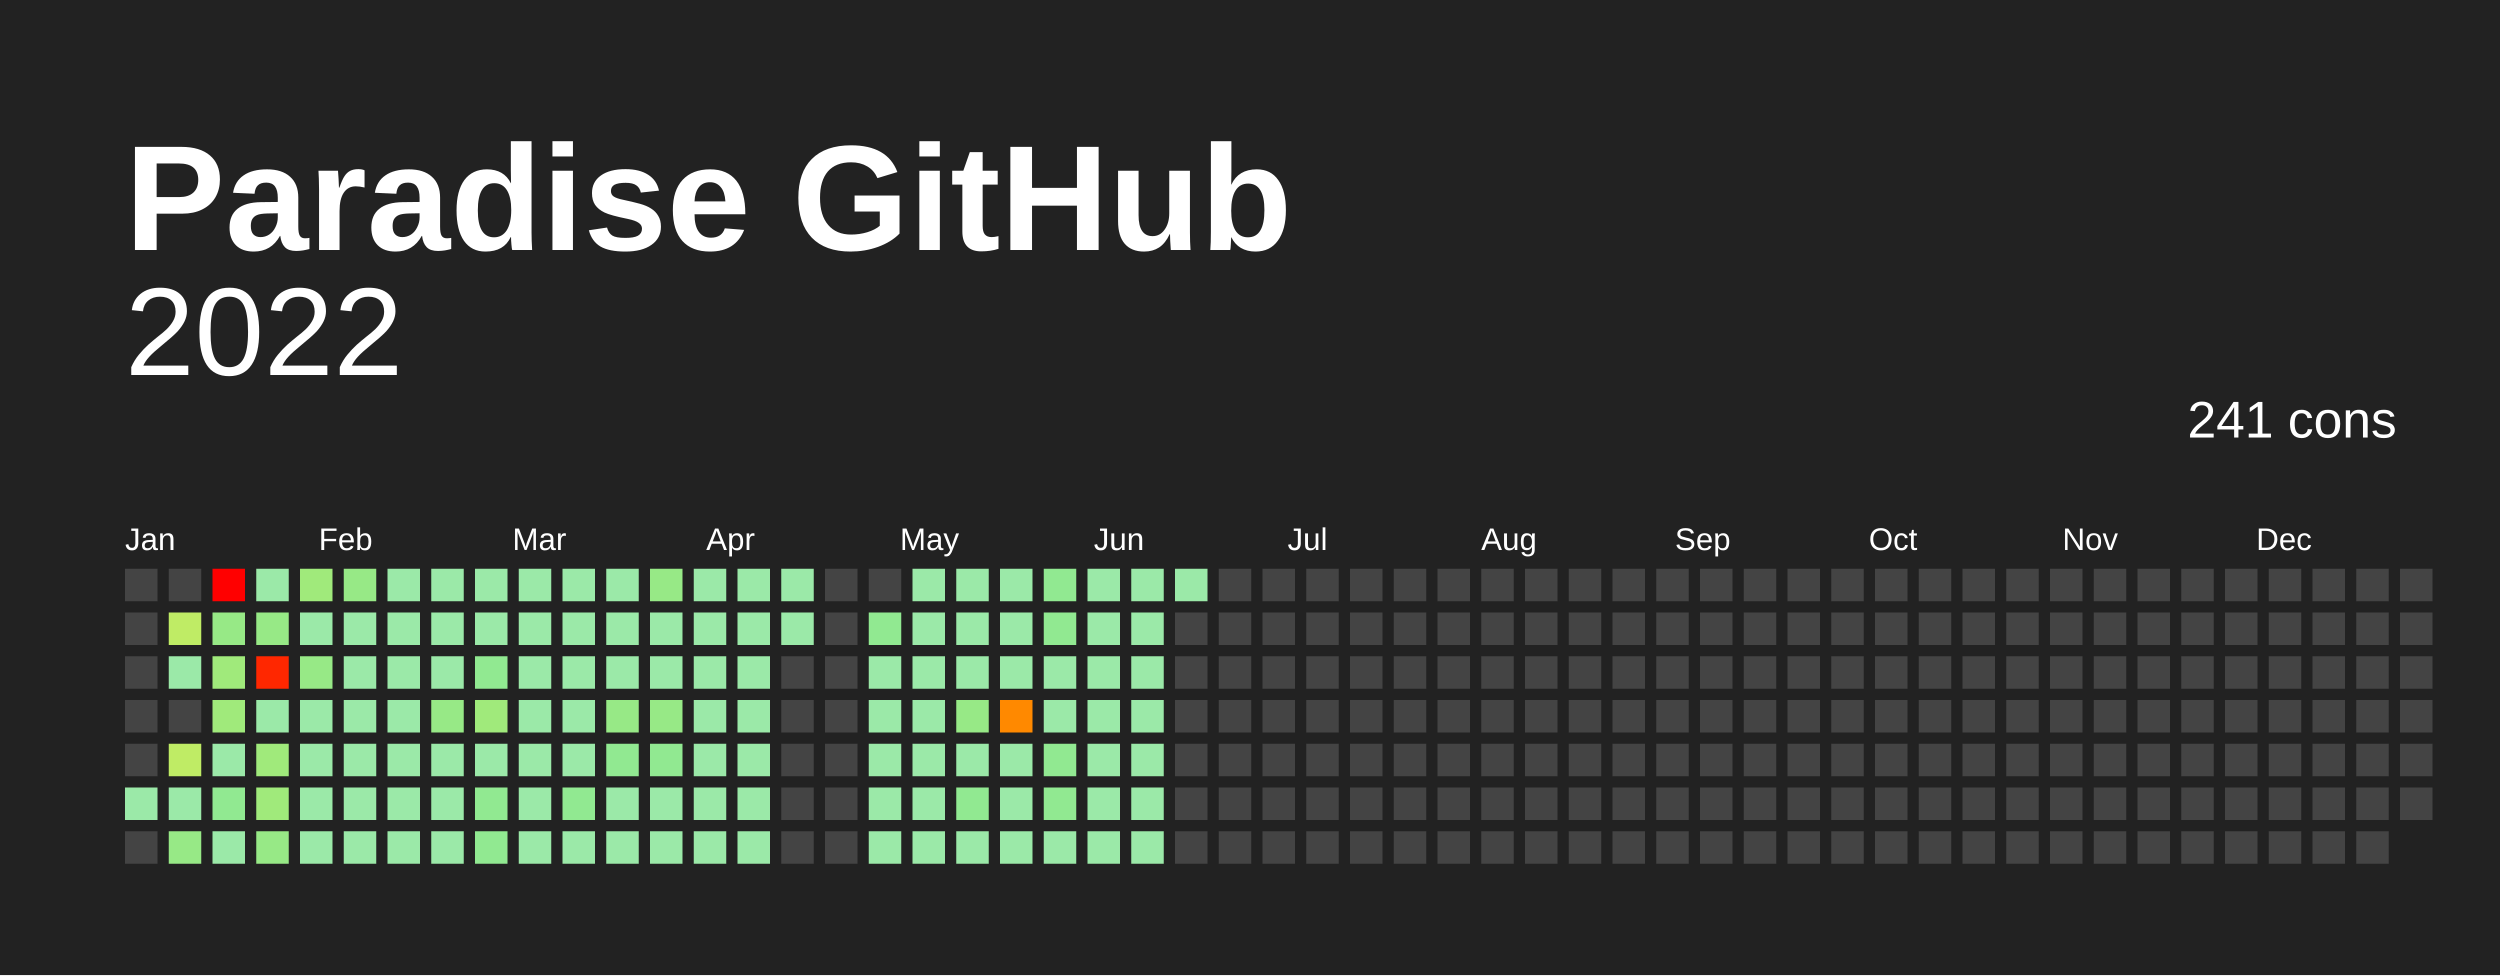
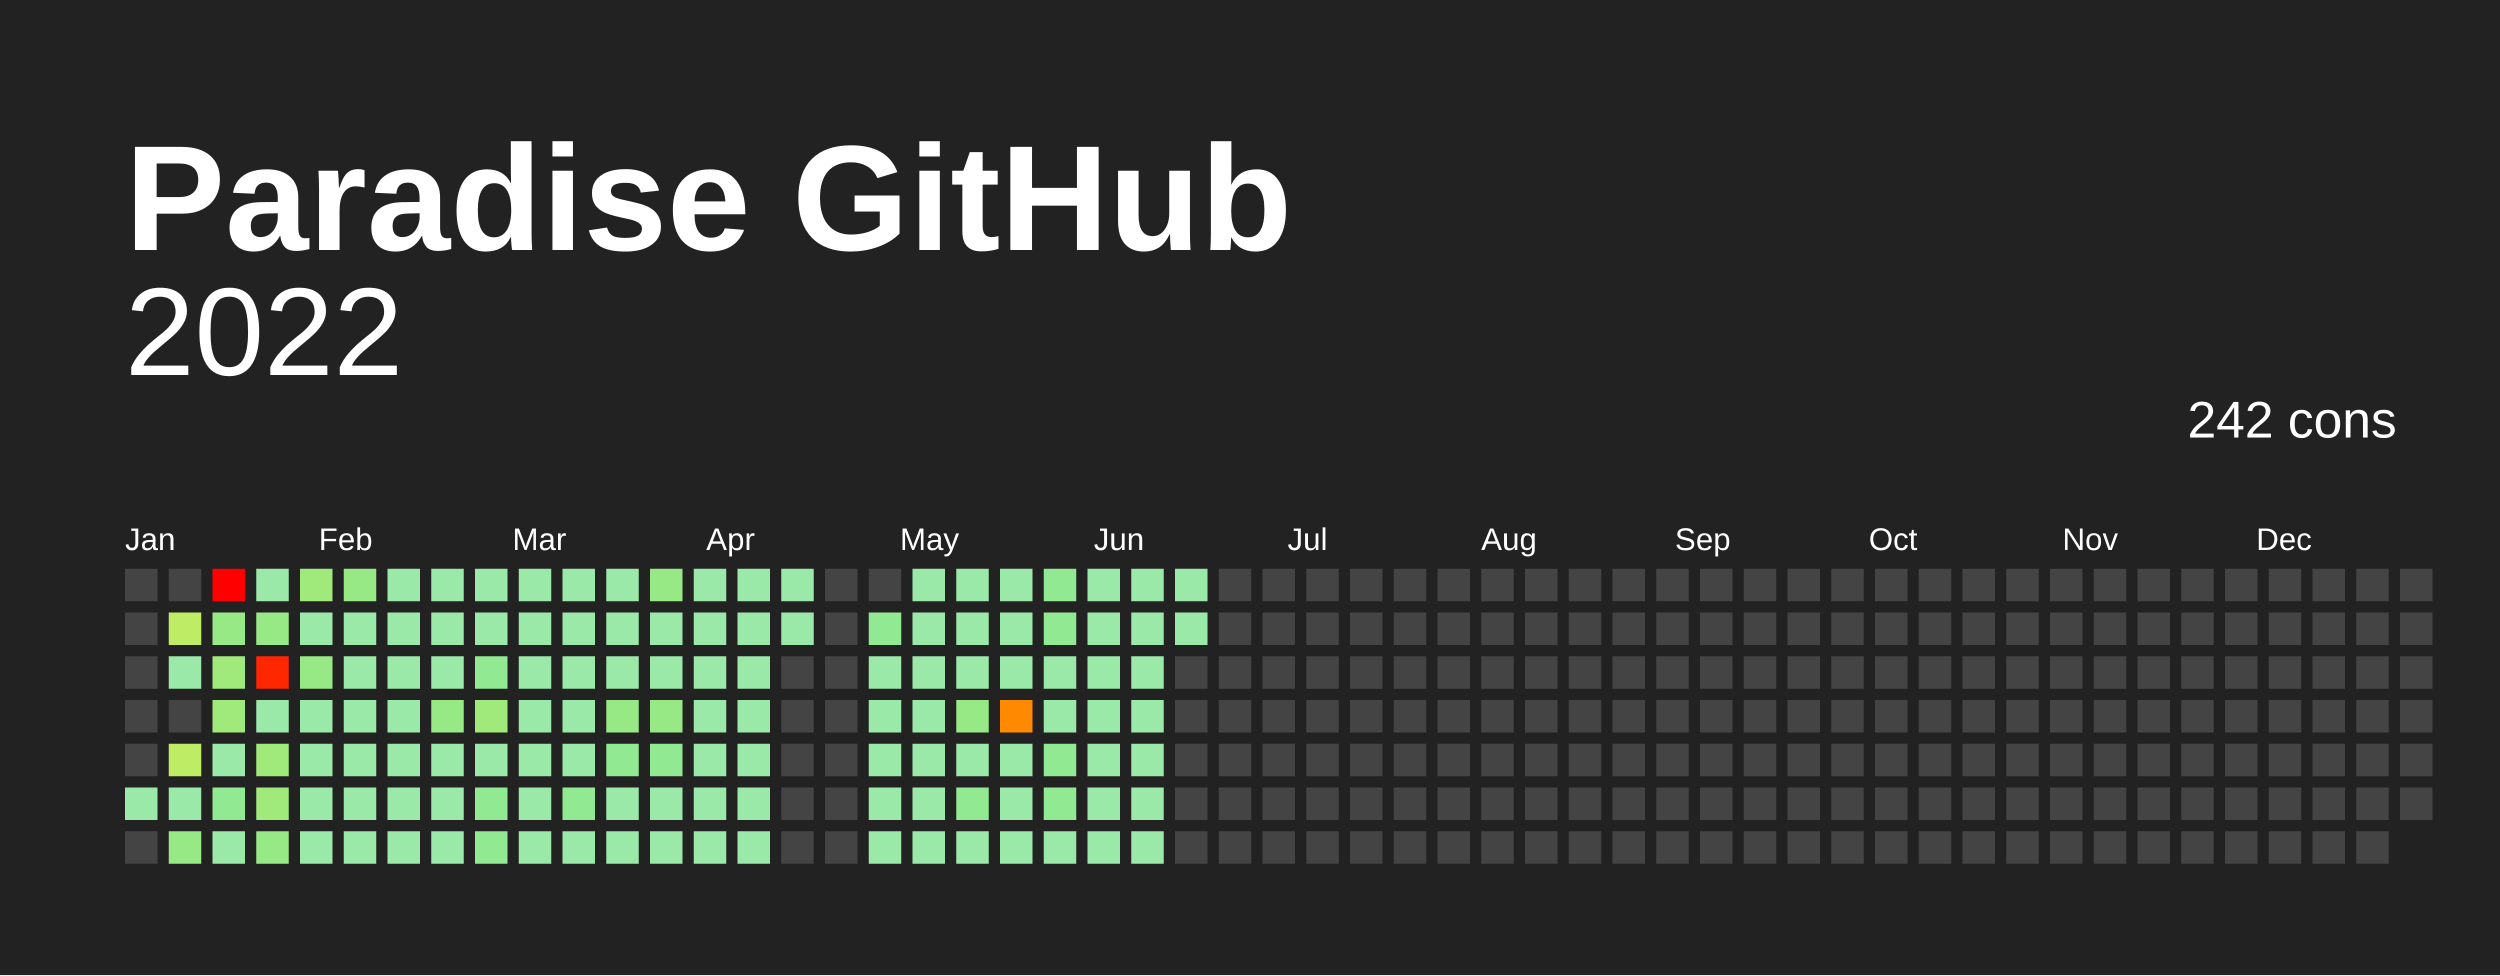
<svg xmlns="http://www.w3.org/2000/svg" baseProfile="full" height="78mm" version="1.1" viewBox="0,0,200,78" width="200mm">
  <defs />
  <rect fill="#222222" height="78" width="200" x="0" y="0" />
  <text fill="#FFFFFF" style="font-size:12px; font-family:Arial; font-weight:bold;" x="10" y="20">Paradise GitHub</text>
  <text alignment-baseline="hanging" fill="#FFFFFF" style="font-size:10.0px; font-family:Arial;" x="10" y="30">2022</text>
-   <text alignment-baseline="hanging" fill="#FFFFFF" style="font-size:4.125px; font-family:Arial;" x="175" y="35">241 cons</text>
+   <text alignment-baseline="hanging" fill="#FFFFFF" style="font-size:4.125px; font-family:Arial;" x="175" y="35">242 cons</text>
  <text fill="#FFFFFF" style="font-size:2.5px; font-family:Arial" x="10.0" y="44">Jan</text>
  <text fill="#FFFFFF" style="font-size:2.5px; font-family:Arial" x="25.5" y="44">Feb</text>
  <text fill="#FFFFFF" style="font-size:2.5px; font-family:Arial" x="41.0" y="44">Mar</text>
  <text fill="#FFFFFF" style="font-size:2.5px; font-family:Arial" x="56.5" y="44">Apr</text>
  <text fill="#FFFFFF" style="font-size:2.5px; font-family:Arial" x="72.0" y="44">May</text>
  <text fill="#FFFFFF" style="font-size:2.5px; font-family:Arial" x="87.5" y="44">Jun</text>
  <text fill="#FFFFFF" style="font-size:2.5px; font-family:Arial" x="103.0" y="44">Jul</text>
  <text fill="#FFFFFF" style="font-size:2.5px; font-family:Arial" x="118.5" y="44">Aug</text>
  <text fill="#FFFFFF" style="font-size:2.5px; font-family:Arial" x="134.0" y="44">Sep</text>
  <text fill="#FFFFFF" style="font-size:2.5px; font-family:Arial" x="149.5" y="44">Oct</text>
  <text fill="#FFFFFF" style="font-size:2.5px; font-family:Arial" x="165.0" y="44">Nov</text>
  <text fill="#FFFFFF" style="font-size:2.5px; font-family:Arial" x="180.5" y="44">Dec</text>
  <rect fill="#444444" height="2.6" width="2.6" x="10.0" y="45.5" />
  <rect fill="#444444" height="2.6" width="2.6" x="10.0" y="49.0" />
  <rect fill="#444444" height="2.6" width="2.6" x="10.0" y="52.5" />
  <rect fill="#444444" height="2.6" width="2.6" x="10.0" y="56.0" />
  <rect fill="#444444" height="2.6" width="2.6" x="10.0" y="59.5" />
  <rect fill="#9be9a8" height="2.6" width="2.6" x="10.0" y="63.0" />
  <rect fill="#444444" height="2.6" width="2.6" x="10.0" y="66.5" />
  <rect fill="#444444" height="2.6" width="2.6" x="13.5" y="45.5" />
  <rect fill="#bfec65" height="2.6" width="2.6" x="13.5" y="49.0" />
  <rect fill="#9be9a8" height="2.6" width="2.6" x="13.5" y="52.5" />
  <rect fill="#444444" height="2.6" width="2.6" x="13.5" y="56.0" />
  <rect fill="#bfec65" height="2.6" width="2.6" x="13.5" y="59.5" />
  <rect fill="#9be9a8" height="2.6" width="2.6" x="13.5" y="63.0" />
  <rect fill="#97e986" height="2.6" width="2.6" x="13.5" y="66.5" />
  <rect fill="red" height="2.6" width="2.6" x="17.0" y="45.5" />
  <rect fill="#97e986" height="2.6" width="2.6" x="17.0" y="49.0" />
  <rect fill="#a0ea7b" height="2.6" width="2.6" x="17.0" y="52.5" />
  <rect fill="#a0ea7b" height="2.6" width="2.6" x="17.0" y="56.0" />
  <rect fill="#9be9a8" height="2.6" width="2.6" x="17.0" y="59.5" />
  <rect fill="#91e991" height="2.6" width="2.6" x="17.0" y="63.0" />
  <rect fill="#9be9a8" height="2.6" width="2.6" x="17.0" y="66.5" />
  <rect fill="#9be9a8" height="2.6" width="2.6" x="20.5" y="45.5" />
  <rect fill="#97e986" height="2.6" width="2.6" x="20.5" y="49.0" />
  <rect fill="#ff2700" height="2.6" width="2.6" x="20.5" y="52.5" />
  <rect fill="#9be9a8" height="2.6" width="2.6" x="20.5" y="56.0" />
  <rect fill="#a0ea7b" height="2.6" width="2.6" x="20.5" y="59.5" />
  <rect fill="#a0ea7b" height="2.6" width="2.6" x="20.5" y="63.0" />
  <rect fill="#97e986" height="2.6" width="2.6" x="20.5" y="66.5" />
  <rect fill="#a0ea7b" height="2.6" width="2.6" x="24.0" y="45.5" />
  <rect fill="#9be9a8" height="2.6" width="2.6" x="24.0" y="49.0" />
  <rect fill="#97e986" height="2.6" width="2.6" x="24.0" y="52.5" />
  <rect fill="#9be9a8" height="2.6" width="2.6" x="24.0" y="56.0" />
  <rect fill="#9be9a8" height="2.6" width="2.6" x="24.0" y="59.5" />
  <rect fill="#9be9a8" height="2.6" width="2.6" x="24.0" y="63.0" />
  <rect fill="#9be9a8" height="2.6" width="2.6" x="24.0" y="66.5" />
  <rect fill="#97e986" height="2.6" width="2.6" x="27.5" y="45.5" />
  <rect fill="#9be9a8" height="2.6" width="2.6" x="27.5" y="49.0" />
  <rect fill="#9be9a8" height="2.6" width="2.6" x="27.5" y="52.5" />
  <rect fill="#9be9a8" height="2.6" width="2.6" x="27.5" y="56.0" />
  <rect fill="#9be9a8" height="2.6" width="2.6" x="27.5" y="59.5" />
  <rect fill="#9be9a8" height="2.6" width="2.6" x="27.5" y="63.0" />
  <rect fill="#9be9a8" height="2.6" width="2.6" x="27.5" y="66.5" />
  <rect fill="#9be9a8" height="2.6" width="2.6" x="31.0" y="45.5" />
  <rect fill="#9be9a8" height="2.6" width="2.6" x="31.0" y="49.0" />
  <rect fill="#9be9a8" height="2.6" width="2.6" x="31.0" y="52.5" />
  <rect fill="#9be9a8" height="2.6" width="2.6" x="31.0" y="56.0" />
  <rect fill="#9be9a8" height="2.6" width="2.6" x="31.0" y="59.5" />
  <rect fill="#9be9a8" height="2.6" width="2.6" x="31.0" y="63.0" />
  <rect fill="#9be9a8" height="2.6" width="2.6" x="31.0" y="66.5" />
  <rect fill="#9be9a8" height="2.6" width="2.6" x="34.5" y="45.5" />
  <rect fill="#9be9a8" height="2.6" width="2.6" x="34.5" y="49.0" />
  <rect fill="#9be9a8" height="2.6" width="2.6" x="34.5" y="52.5" />
  <rect fill="#97e986" height="2.6" width="2.6" x="34.5" y="56.0" />
  <rect fill="#9be9a8" height="2.6" width="2.6" x="34.5" y="59.5" />
  <rect fill="#9be9a8" height="2.6" width="2.6" x="34.5" y="63.0" />
  <rect fill="#9be9a8" height="2.6" width="2.6" x="34.5" y="66.5" />
  <rect fill="#9be9a8" height="2.6" width="2.6" x="38.0" y="45.5" />
  <rect fill="#9be9a8" height="2.6" width="2.6" x="38.0" y="49.0" />
  <rect fill="#91e991" height="2.6" width="2.6" x="38.0" y="52.5" />
  <rect fill="#a0ea7b" height="2.6" width="2.6" x="38.0" y="56.0" />
  <rect fill="#9be9a8" height="2.6" width="2.6" x="38.0" y="59.5" />
  <rect fill="#91e991" height="2.6" width="2.6" x="38.0" y="63.0" />
  <rect fill="#91e991" height="2.6" width="2.6" x="38.0" y="66.5" />
  <rect fill="#9be9a8" height="2.6" width="2.6" x="41.5" y="45.5" />
  <rect fill="#9be9a8" height="2.6" width="2.6" x="41.5" y="49.0" />
  <rect fill="#9be9a8" height="2.6" width="2.6" x="41.5" y="52.5" />
  <rect fill="#9be9a8" height="2.6" width="2.6" x="41.5" y="56.0" />
  <rect fill="#9be9a8" height="2.6" width="2.6" x="41.5" y="59.5" />
  <rect fill="#9be9a8" height="2.6" width="2.6" x="41.5" y="63.0" />
  <rect fill="#9be9a8" height="2.6" width="2.6" x="41.5" y="66.5" />
  <rect fill="#9be9a8" height="2.6" width="2.6" x="45.0" y="45.5" />
  <rect fill="#9be9a8" height="2.6" width="2.6" x="45.0" y="49.0" />
  <rect fill="#9be9a8" height="2.6" width="2.6" x="45.0" y="52.5" />
  <rect fill="#9be9a8" height="2.6" width="2.6" x="45.0" y="56.0" />
  <rect fill="#9be9a8" height="2.6" width="2.6" x="45.0" y="59.5" />
  <rect fill="#91e991" height="2.6" width="2.6" x="45.0" y="63.0" />
  <rect fill="#9be9a8" height="2.6" width="2.6" x="45.0" y="66.5" />
  <rect fill="#9be9a8" height="2.6" width="2.6" x="48.5" y="45.5" />
  <rect fill="#9be9a8" height="2.6" width="2.6" x="48.5" y="49.0" />
  <rect fill="#9be9a8" height="2.6" width="2.6" x="48.5" y="52.5" />
  <rect fill="#97e986" height="2.6" width="2.6" x="48.5" y="56.0" />
  <rect fill="#91e991" height="2.6" width="2.6" x="48.5" y="59.5" />
  <rect fill="#9be9a8" height="2.6" width="2.6" x="48.5" y="63.0" />
  <rect fill="#9be9a8" height="2.6" width="2.6" x="48.5" y="66.5" />
  <rect fill="#97e986" height="2.6" width="2.6" x="52.0" y="45.5" />
  <rect fill="#9be9a8" height="2.6" width="2.6" x="52.0" y="49.0" />
  <rect fill="#9be9a8" height="2.6" width="2.6" x="52.0" y="52.5" />
  <rect fill="#97e986" height="2.6" width="2.6" x="52.0" y="56.0" />
  <rect fill="#91e991" height="2.6" width="2.6" x="52.0" y="59.5" />
  <rect fill="#9be9a8" height="2.6" width="2.6" x="52.0" y="63.0" />
  <rect fill="#9be9a8" height="2.6" width="2.6" x="52.0" y="66.5" />
  <rect fill="#9be9a8" height="2.6" width="2.6" x="55.5" y="45.5" />
  <rect fill="#9be9a8" height="2.6" width="2.6" x="55.5" y="49.0" />
  <rect fill="#9be9a8" height="2.6" width="2.6" x="55.5" y="52.5" />
  <rect fill="#9be9a8" height="2.6" width="2.6" x="55.5" y="56.0" />
  <rect fill="#9be9a8" height="2.6" width="2.6" x="55.5" y="59.5" />
  <rect fill="#9be9a8" height="2.6" width="2.6" x="55.5" y="63.0" />
  <rect fill="#9be9a8" height="2.6" width="2.6" x="55.5" y="66.5" />
  <rect fill="#9be9a8" height="2.6" width="2.6" x="59.0" y="45.5" />
  <rect fill="#9be9a8" height="2.6" width="2.6" x="59.0" y="49.0" />
  <rect fill="#9be9a8" height="2.6" width="2.6" x="59.0" y="52.5" />
  <rect fill="#9be9a8" height="2.6" width="2.6" x="59.0" y="56.0" />
  <rect fill="#9be9a8" height="2.6" width="2.6" x="59.0" y="59.5" />
  <rect fill="#9be9a8" height="2.6" width="2.6" x="59.0" y="63.0" />
  <rect fill="#9be9a8" height="2.6" width="2.6" x="59.0" y="66.5" />
  <rect fill="#9be9a8" height="2.6" width="2.6" x="62.5" y="45.5" />
  <rect fill="#9be9a8" height="2.6" width="2.6" x="62.5" y="49.0" />
  <rect fill="#444444" height="2.6" width="2.6" x="62.5" y="52.5" />
  <rect fill="#444444" height="2.6" width="2.6" x="62.5" y="56.0" />
  <rect fill="#444444" height="2.6" width="2.6" x="62.5" y="59.5" />
  <rect fill="#444444" height="2.6" width="2.6" x="62.5" y="63.0" />
  <rect fill="#444444" height="2.6" width="2.6" x="62.5" y="66.5" />
  <rect fill="#444444" height="2.6" width="2.6" x="66.0" y="45.5" />
  <rect fill="#444444" height="2.6" width="2.6" x="66.0" y="49.0" />
  <rect fill="#444444" height="2.6" width="2.6" x="66.0" y="52.5" />
  <rect fill="#444444" height="2.6" width="2.6" x="66.0" y="56.0" />
  <rect fill="#444444" height="2.6" width="2.6" x="66.0" y="59.5" />
  <rect fill="#444444" height="2.6" width="2.6" x="66.0" y="63.0" />
  <rect fill="#444444" height="2.6" width="2.6" x="66.0" y="66.5" />
  <rect fill="#444444" height="2.6" width="2.6" x="69.5" y="45.5" />
  <rect fill="#91e991" height="2.6" width="2.6" x="69.5" y="49.0" />
  <rect fill="#9be9a8" height="2.6" width="2.6" x="69.5" y="52.5" />
  <rect fill="#9be9a8" height="2.6" width="2.6" x="69.5" y="56.0" />
  <rect fill="#9be9a8" height="2.6" width="2.6" x="69.5" y="59.5" />
  <rect fill="#9be9a8" height="2.6" width="2.6" x="69.5" y="63.0" />
  <rect fill="#9be9a8" height="2.6" width="2.6" x="69.5" y="66.5" />
  <rect fill="#9be9a8" height="2.6" width="2.6" x="73.0" y="45.5" />
  <rect fill="#9be9a8" height="2.6" width="2.6" x="73.0" y="49.0" />
  <rect fill="#9be9a8" height="2.6" width="2.6" x="73.0" y="52.5" />
  <rect fill="#9be9a8" height="2.6" width="2.6" x="73.0" y="56.0" />
  <rect fill="#9be9a8" height="2.6" width="2.6" x="73.0" y="59.5" />
  <rect fill="#9be9a8" height="2.6" width="2.6" x="73.0" y="63.0" />
  <rect fill="#9be9a8" height="2.6" width="2.6" x="73.0" y="66.5" />
  <rect fill="#9be9a8" height="2.6" width="2.6" x="76.5" y="45.5" />
  <rect fill="#9be9a8" height="2.6" width="2.6" x="76.5" y="49.0" />
  <rect fill="#9be9a8" height="2.6" width="2.6" x="76.5" y="52.5" />
  <rect fill="#97e986" height="2.6" width="2.6" x="76.5" y="56.0" />
  <rect fill="#9be9a8" height="2.6" width="2.6" x="76.5" y="59.5" />
  <rect fill="#91e991" height="2.6" width="2.6" x="76.5" y="63.0" />
  <rect fill="#9be9a8" height="2.6" width="2.6" x="76.5" y="66.5" />
  <rect fill="#9be9a8" height="2.6" width="2.6" x="80.0" y="45.5" />
  <rect fill="#9be9a8" height="2.6" width="2.6" x="80.0" y="49.0" />
  <rect fill="#9be9a8" height="2.6" width="2.6" x="80.0" y="52.5" />
  <rect fill="#ff8900" height="2.6" width="2.6" x="80.0" y="56.0" />
  <rect fill="#9be9a8" height="2.6" width="2.6" x="80.0" y="59.5" />
  <rect fill="#9be9a8" height="2.6" width="2.6" x="80.0" y="63.0" />
  <rect fill="#9be9a8" height="2.6" width="2.6" x="80.0" y="66.5" />
  <rect fill="#91e991" height="2.6" width="2.6" x="83.5" y="45.5" />
  <rect fill="#91e991" height="2.6" width="2.6" x="83.5" y="49.0" />
  <rect fill="#9be9a8" height="2.6" width="2.6" x="83.5" y="52.5" />
  <rect fill="#9be9a8" height="2.6" width="2.6" x="83.5" y="56.0" />
  <rect fill="#91e991" height="2.6" width="2.6" x="83.5" y="59.5" />
  <rect fill="#91e991" height="2.6" width="2.6" x="83.5" y="63.0" />
  <rect fill="#9be9a8" height="2.6" width="2.6" x="83.5" y="66.5" />
  <rect fill="#9be9a8" height="2.6" width="2.6" x="87.0" y="45.5" />
  <rect fill="#9be9a8" height="2.6" width="2.6" x="87.0" y="49.0" />
  <rect fill="#9be9a8" height="2.6" width="2.6" x="87.0" y="52.5" />
  <rect fill="#9be9a8" height="2.6" width="2.6" x="87.0" y="56.0" />
  <rect fill="#9be9a8" height="2.6" width="2.6" x="87.0" y="59.5" />
  <rect fill="#9be9a8" height="2.6" width="2.6" x="87.0" y="63.0" />
  <rect fill="#9be9a8" height="2.6" width="2.6" x="87.0" y="66.5" />
  <rect fill="#9be9a8" height="2.6" width="2.6" x="90.5" y="45.5" />
  <rect fill="#9be9a8" height="2.6" width="2.6" x="90.5" y="49.0" />
  <rect fill="#9be9a8" height="2.6" width="2.6" x="90.5" y="52.5" />
  <rect fill="#9be9a8" height="2.6" width="2.6" x="90.5" y="56.0" />
  <rect fill="#9be9a8" height="2.6" width="2.6" x="90.5" y="59.5" />
  <rect fill="#9be9a8" height="2.6" width="2.6" x="90.5" y="63.0" />
  <rect fill="#9be9a8" height="2.6" width="2.6" x="90.5" y="66.5" />
  <rect fill="#9be9a8" height="2.6" width="2.6" x="94.0" y="45.5" />
-   <rect fill="#444444" height="2.6" width="2.6" x="94.0" y="49.0" />
+   <rect fill="#9be9a8" height="2.6" width="2.6" x="94.0" y="49.0" />
  <rect fill="#444444" height="2.6" width="2.6" x="94.0" y="52.5" />
  <rect fill="#444444" height="2.6" width="2.6" x="94.0" y="56.0" />
  <rect fill="#444444" height="2.6" width="2.6" x="94.0" y="59.5" />
  <rect fill="#444444" height="2.6" width="2.6" x="94.0" y="63.0" />
  <rect fill="#444444" height="2.6" width="2.6" x="94.0" y="66.5" />
  <rect fill="#444444" height="2.6" width="2.6" x="97.5" y="45.5" />
  <rect fill="#444444" height="2.6" width="2.6" x="97.5" y="49.0" />
  <rect fill="#444444" height="2.6" width="2.6" x="97.5" y="52.5" />
  <rect fill="#444444" height="2.6" width="2.6" x="97.5" y="56.0" />
  <rect fill="#444444" height="2.6" width="2.6" x="97.5" y="59.5" />
  <rect fill="#444444" height="2.6" width="2.6" x="97.5" y="63.0" />
  <rect fill="#444444" height="2.6" width="2.6" x="97.5" y="66.5" />
  <rect fill="#444444" height="2.6" width="2.6" x="101.0" y="45.5" />
  <rect fill="#444444" height="2.6" width="2.6" x="101.0" y="49.0" />
  <rect fill="#444444" height="2.6" width="2.6" x="101.0" y="52.5" />
  <rect fill="#444444" height="2.6" width="2.6" x="101.0" y="56.0" />
  <rect fill="#444444" height="2.6" width="2.6" x="101.0" y="59.5" />
  <rect fill="#444444" height="2.6" width="2.6" x="101.0" y="63.0" />
  <rect fill="#444444" height="2.6" width="2.6" x="101.0" y="66.5" />
  <rect fill="#444444" height="2.6" width="2.6" x="104.5" y="45.5" />
  <rect fill="#444444" height="2.6" width="2.6" x="104.5" y="49.0" />
  <rect fill="#444444" height="2.6" width="2.6" x="104.5" y="52.5" />
  <rect fill="#444444" height="2.6" width="2.6" x="104.5" y="56.0" />
  <rect fill="#444444" height="2.6" width="2.6" x="104.5" y="59.5" />
  <rect fill="#444444" height="2.6" width="2.6" x="104.5" y="63.0" />
  <rect fill="#444444" height="2.6" width="2.6" x="104.5" y="66.5" />
  <rect fill="#444444" height="2.6" width="2.6" x="108.0" y="45.5" />
  <rect fill="#444444" height="2.6" width="2.6" x="108.0" y="49.0" />
  <rect fill="#444444" height="2.6" width="2.6" x="108.0" y="52.5" />
  <rect fill="#444444" height="2.6" width="2.6" x="108.0" y="56.0" />
  <rect fill="#444444" height="2.6" width="2.6" x="108.0" y="59.5" />
  <rect fill="#444444" height="2.6" width="2.6" x="108.0" y="63.0" />
  <rect fill="#444444" height="2.6" width="2.6" x="108.0" y="66.5" />
  <rect fill="#444444" height="2.6" width="2.6" x="111.5" y="45.5" />
  <rect fill="#444444" height="2.6" width="2.6" x="111.5" y="49.0" />
  <rect fill="#444444" height="2.6" width="2.6" x="111.5" y="52.5" />
  <rect fill="#444444" height="2.6" width="2.6" x="111.5" y="56.0" />
  <rect fill="#444444" height="2.6" width="2.6" x="111.5" y="59.5" />
  <rect fill="#444444" height="2.6" width="2.6" x="111.5" y="63.0" />
  <rect fill="#444444" height="2.6" width="2.6" x="111.5" y="66.5" />
  <rect fill="#444444" height="2.6" width="2.6" x="115.0" y="45.5" />
  <rect fill="#444444" height="2.6" width="2.6" x="115.0" y="49.0" />
  <rect fill="#444444" height="2.6" width="2.6" x="115.0" y="52.5" />
  <rect fill="#444444" height="2.6" width="2.6" x="115.0" y="56.0" />
  <rect fill="#444444" height="2.6" width="2.6" x="115.0" y="59.5" />
  <rect fill="#444444" height="2.6" width="2.6" x="115.0" y="63.0" />
  <rect fill="#444444" height="2.6" width="2.6" x="115.0" y="66.5" />
  <rect fill="#444444" height="2.6" width="2.6" x="118.5" y="45.5" />
  <rect fill="#444444" height="2.6" width="2.6" x="118.5" y="49.0" />
  <rect fill="#444444" height="2.6" width="2.6" x="118.5" y="52.5" />
  <rect fill="#444444" height="2.6" width="2.6" x="118.5" y="56.0" />
  <rect fill="#444444" height="2.6" width="2.6" x="118.5" y="59.5" />
  <rect fill="#444444" height="2.6" width="2.6" x="118.5" y="63.0" />
  <rect fill="#444444" height="2.6" width="2.6" x="118.5" y="66.5" />
  <rect fill="#444444" height="2.6" width="2.6" x="122.0" y="45.5" />
  <rect fill="#444444" height="2.6" width="2.6" x="122.0" y="49.0" />
  <rect fill="#444444" height="2.6" width="2.6" x="122.0" y="52.5" />
  <rect fill="#444444" height="2.6" width="2.6" x="122.0" y="56.0" />
  <rect fill="#444444" height="2.6" width="2.6" x="122.0" y="59.5" />
  <rect fill="#444444" height="2.6" width="2.6" x="122.0" y="63.0" />
  <rect fill="#444444" height="2.6" width="2.6" x="122.0" y="66.5" />
  <rect fill="#444444" height="2.6" width="2.6" x="125.5" y="45.5" />
  <rect fill="#444444" height="2.6" width="2.6" x="125.5" y="49.0" />
  <rect fill="#444444" height="2.6" width="2.6" x="125.5" y="52.5" />
  <rect fill="#444444" height="2.6" width="2.6" x="125.5" y="56.0" />
  <rect fill="#444444" height="2.6" width="2.6" x="125.5" y="59.5" />
  <rect fill="#444444" height="2.6" width="2.6" x="125.5" y="63.0" />
  <rect fill="#444444" height="2.6" width="2.6" x="125.5" y="66.5" />
  <rect fill="#444444" height="2.6" width="2.6" x="129.0" y="45.5" />
  <rect fill="#444444" height="2.6" width="2.6" x="129.0" y="49.0" />
  <rect fill="#444444" height="2.6" width="2.6" x="129.0" y="52.5" />
  <rect fill="#444444" height="2.6" width="2.6" x="129.0" y="56.0" />
  <rect fill="#444444" height="2.6" width="2.6" x="129.0" y="59.5" />
  <rect fill="#444444" height="2.6" width="2.6" x="129.0" y="63.0" />
  <rect fill="#444444" height="2.6" width="2.6" x="129.0" y="66.5" />
  <rect fill="#444444" height="2.6" width="2.6" x="132.5" y="45.5" />
  <rect fill="#444444" height="2.6" width="2.6" x="132.5" y="49.0" />
  <rect fill="#444444" height="2.6" width="2.6" x="132.5" y="52.5" />
  <rect fill="#444444" height="2.6" width="2.6" x="132.5" y="56.0" />
  <rect fill="#444444" height="2.6" width="2.6" x="132.5" y="59.5" />
  <rect fill="#444444" height="2.6" width="2.6" x="132.5" y="63.0" />
  <rect fill="#444444" height="2.6" width="2.6" x="132.5" y="66.5" />
  <rect fill="#444444" height="2.6" width="2.6" x="136.0" y="45.5" />
  <rect fill="#444444" height="2.6" width="2.6" x="136.0" y="49.0" />
  <rect fill="#444444" height="2.6" width="2.6" x="136.0" y="52.5" />
  <rect fill="#444444" height="2.6" width="2.6" x="136.0" y="56.0" />
  <rect fill="#444444" height="2.6" width="2.6" x="136.0" y="59.5" />
  <rect fill="#444444" height="2.6" width="2.6" x="136.0" y="63.0" />
  <rect fill="#444444" height="2.6" width="2.6" x="136.0" y="66.5" />
  <rect fill="#444444" height="2.6" width="2.6" x="139.5" y="45.5" />
  <rect fill="#444444" height="2.6" width="2.6" x="139.5" y="49.0" />
  <rect fill="#444444" height="2.6" width="2.6" x="139.5" y="52.5" />
  <rect fill="#444444" height="2.6" width="2.6" x="139.5" y="56.0" />
  <rect fill="#444444" height="2.6" width="2.6" x="139.5" y="59.5" />
  <rect fill="#444444" height="2.6" width="2.6" x="139.5" y="63.0" />
  <rect fill="#444444" height="2.6" width="2.6" x="139.5" y="66.5" />
  <rect fill="#444444" height="2.6" width="2.6" x="143.0" y="45.5" />
  <rect fill="#444444" height="2.6" width="2.6" x="143.0" y="49.0" />
  <rect fill="#444444" height="2.6" width="2.6" x="143.0" y="52.5" />
  <rect fill="#444444" height="2.6" width="2.6" x="143.0" y="56.0" />
  <rect fill="#444444" height="2.6" width="2.6" x="143.0" y="59.5" />
  <rect fill="#444444" height="2.6" width="2.6" x="143.0" y="63.0" />
  <rect fill="#444444" height="2.6" width="2.6" x="143.0" y="66.5" />
  <rect fill="#444444" height="2.6" width="2.6" x="146.5" y="45.5" />
  <rect fill="#444444" height="2.6" width="2.6" x="146.5" y="49.0" />
  <rect fill="#444444" height="2.6" width="2.6" x="146.5" y="52.5" />
  <rect fill="#444444" height="2.6" width="2.6" x="146.5" y="56.0" />
  <rect fill="#444444" height="2.6" width="2.6" x="146.5" y="59.5" />
  <rect fill="#444444" height="2.6" width="2.6" x="146.5" y="63.0" />
  <rect fill="#444444" height="2.6" width="2.6" x="146.5" y="66.5" />
  <rect fill="#444444" height="2.6" width="2.6" x="150.0" y="45.5" />
  <rect fill="#444444" height="2.6" width="2.6" x="150.0" y="49.0" />
  <rect fill="#444444" height="2.6" width="2.6" x="150.0" y="52.5" />
  <rect fill="#444444" height="2.6" width="2.6" x="150.0" y="56.0" />
  <rect fill="#444444" height="2.6" width="2.6" x="150.0" y="59.5" />
  <rect fill="#444444" height="2.6" width="2.6" x="150.0" y="63.0" />
  <rect fill="#444444" height="2.6" width="2.6" x="150.0" y="66.5" />
  <rect fill="#444444" height="2.6" width="2.6" x="153.5" y="45.5" />
  <rect fill="#444444" height="2.6" width="2.6" x="153.5" y="49.0" />
  <rect fill="#444444" height="2.6" width="2.6" x="153.5" y="52.5" />
  <rect fill="#444444" height="2.6" width="2.6" x="153.5" y="56.0" />
  <rect fill="#444444" height="2.6" width="2.6" x="153.5" y="59.5" />
  <rect fill="#444444" height="2.6" width="2.6" x="153.5" y="63.0" />
  <rect fill="#444444" height="2.6" width="2.6" x="153.5" y="66.5" />
  <rect fill="#444444" height="2.6" width="2.6" x="157.0" y="45.5" />
  <rect fill="#444444" height="2.6" width="2.6" x="157.0" y="49.0" />
  <rect fill="#444444" height="2.6" width="2.6" x="157.0" y="52.5" />
  <rect fill="#444444" height="2.6" width="2.6" x="157.0" y="56.0" />
  <rect fill="#444444" height="2.6" width="2.6" x="157.0" y="59.5" />
  <rect fill="#444444" height="2.6" width="2.6" x="157.0" y="63.0" />
  <rect fill="#444444" height="2.6" width="2.6" x="157.0" y="66.5" />
  <rect fill="#444444" height="2.6" width="2.6" x="160.5" y="45.5" />
  <rect fill="#444444" height="2.6" width="2.6" x="160.5" y="49.0" />
  <rect fill="#444444" height="2.6" width="2.6" x="160.5" y="52.5" />
  <rect fill="#444444" height="2.6" width="2.6" x="160.5" y="56.0" />
  <rect fill="#444444" height="2.6" width="2.6" x="160.5" y="59.5" />
  <rect fill="#444444" height="2.6" width="2.6" x="160.5" y="63.0" />
  <rect fill="#444444" height="2.6" width="2.6" x="160.5" y="66.5" />
  <rect fill="#444444" height="2.6" width="2.6" x="164.0" y="45.5" />
  <rect fill="#444444" height="2.6" width="2.6" x="164.0" y="49.0" />
  <rect fill="#444444" height="2.6" width="2.6" x="164.0" y="52.5" />
  <rect fill="#444444" height="2.6" width="2.6" x="164.0" y="56.0" />
  <rect fill="#444444" height="2.6" width="2.6" x="164.0" y="59.5" />
  <rect fill="#444444" height="2.6" width="2.6" x="164.0" y="63.0" />
  <rect fill="#444444" height="2.6" width="2.6" x="164.0" y="66.5" />
  <rect fill="#444444" height="2.6" width="2.6" x="167.5" y="45.5" />
  <rect fill="#444444" height="2.6" width="2.6" x="167.5" y="49.0" />
  <rect fill="#444444" height="2.6" width="2.6" x="167.5" y="52.5" />
  <rect fill="#444444" height="2.6" width="2.6" x="167.5" y="56.0" />
  <rect fill="#444444" height="2.6" width="2.6" x="167.5" y="59.5" />
  <rect fill="#444444" height="2.6" width="2.6" x="167.5" y="63.0" />
  <rect fill="#444444" height="2.6" width="2.6" x="167.5" y="66.5" />
  <rect fill="#444444" height="2.6" width="2.6" x="171.0" y="45.5" />
  <rect fill="#444444" height="2.6" width="2.6" x="171.0" y="49.0" />
  <rect fill="#444444" height="2.6" width="2.6" x="171.0" y="52.5" />
  <rect fill="#444444" height="2.6" width="2.6" x="171.0" y="56.0" />
  <rect fill="#444444" height="2.6" width="2.6" x="171.0" y="59.5" />
  <rect fill="#444444" height="2.6" width="2.6" x="171.0" y="63.0" />
  <rect fill="#444444" height="2.6" width="2.6" x="171.0" y="66.5" />
  <rect fill="#444444" height="2.6" width="2.6" x="174.5" y="45.5" />
  <rect fill="#444444" height="2.6" width="2.6" x="174.5" y="49.0" />
  <rect fill="#444444" height="2.6" width="2.6" x="174.5" y="52.5" />
  <rect fill="#444444" height="2.6" width="2.6" x="174.5" y="56.0" />
  <rect fill="#444444" height="2.6" width="2.6" x="174.5" y="59.5" />
  <rect fill="#444444" height="2.6" width="2.6" x="174.5" y="63.0" />
  <rect fill="#444444" height="2.6" width="2.6" x="174.5" y="66.5" />
  <rect fill="#444444" height="2.6" width="2.6" x="178.0" y="45.5" />
  <rect fill="#444444" height="2.6" width="2.6" x="178.0" y="49.0" />
  <rect fill="#444444" height="2.6" width="2.6" x="178.0" y="52.5" />
  <rect fill="#444444" height="2.6" width="2.6" x="178.0" y="56.0" />
  <rect fill="#444444" height="2.6" width="2.6" x="178.0" y="59.5" />
  <rect fill="#444444" height="2.6" width="2.6" x="178.0" y="63.0" />
  <rect fill="#444444" height="2.6" width="2.6" x="178.0" y="66.5" />
  <rect fill="#444444" height="2.6" width="2.6" x="181.5" y="45.5" />
  <rect fill="#444444" height="2.6" width="2.6" x="181.5" y="49.0" />
  <rect fill="#444444" height="2.6" width="2.6" x="181.5" y="52.5" />
  <rect fill="#444444" height="2.6" width="2.6" x="181.5" y="56.0" />
  <rect fill="#444444" height="2.6" width="2.6" x="181.5" y="59.5" />
  <rect fill="#444444" height="2.6" width="2.6" x="181.5" y="63.0" />
  <rect fill="#444444" height="2.6" width="2.6" x="181.5" y="66.5" />
  <rect fill="#444444" height="2.6" width="2.6" x="185.0" y="45.5" />
  <rect fill="#444444" height="2.6" width="2.6" x="185.0" y="49.0" />
  <rect fill="#444444" height="2.6" width="2.6" x="185.0" y="52.5" />
  <rect fill="#444444" height="2.6" width="2.6" x="185.0" y="56.0" />
  <rect fill="#444444" height="2.6" width="2.6" x="185.0" y="59.5" />
  <rect fill="#444444" height="2.6" width="2.6" x="185.0" y="63.0" />
  <rect fill="#444444" height="2.6" width="2.6" x="185.0" y="66.5" />
  <rect fill="#444444" height="2.6" width="2.6" x="188.5" y="45.5" />
  <rect fill="#444444" height="2.6" width="2.6" x="188.5" y="49.0" />
  <rect fill="#444444" height="2.6" width="2.6" x="188.5" y="52.5" />
  <rect fill="#444444" height="2.6" width="2.6" x="188.5" y="56.0" />
  <rect fill="#444444" height="2.6" width="2.6" x="188.5" y="59.5" />
  <rect fill="#444444" height="2.6" width="2.6" x="188.5" y="63.0" />
  <rect fill="#444444" height="2.6" width="2.6" x="188.5" y="66.5" />
  <rect fill="#444444" height="2.6" width="2.6" x="192.0" y="45.5" />
  <rect fill="#444444" height="2.6" width="2.6" x="192.0" y="49.0" />
  <rect fill="#444444" height="2.6" width="2.6" x="192.0" y="52.5" />
  <rect fill="#444444" height="2.6" width="2.6" x="192.0" y="56.0" />
  <rect fill="#444444" height="2.6" width="2.6" x="192.0" y="59.5" />
  <rect fill="#444444" height="2.6" width="2.6" x="192.0" y="63.0" />
</svg>
